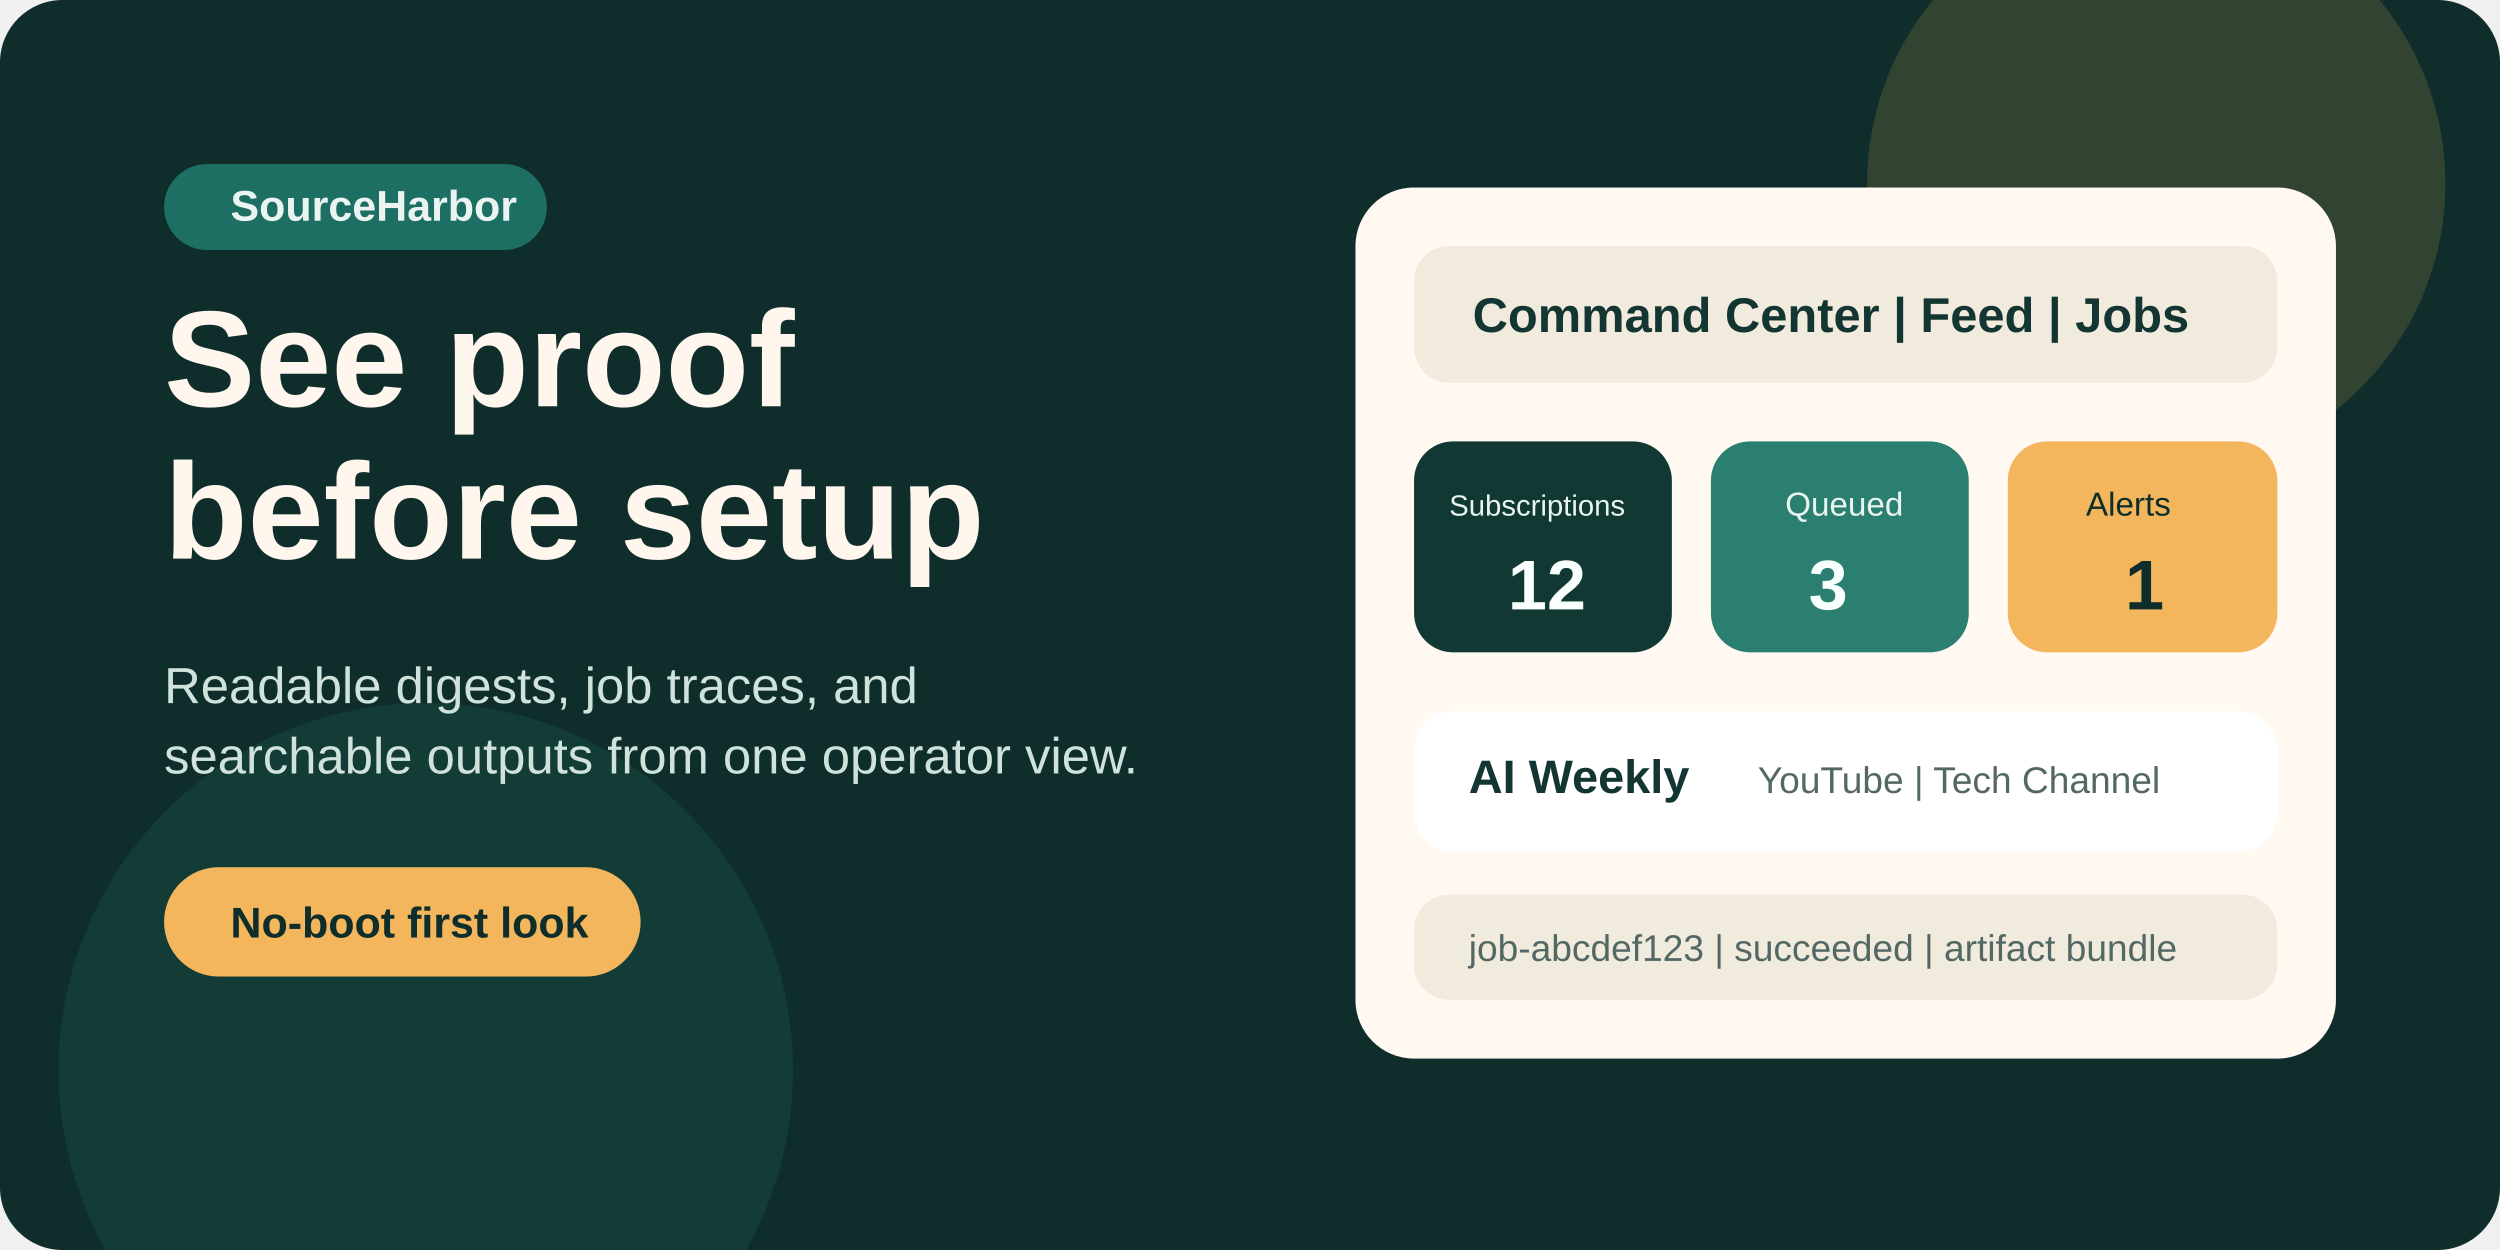
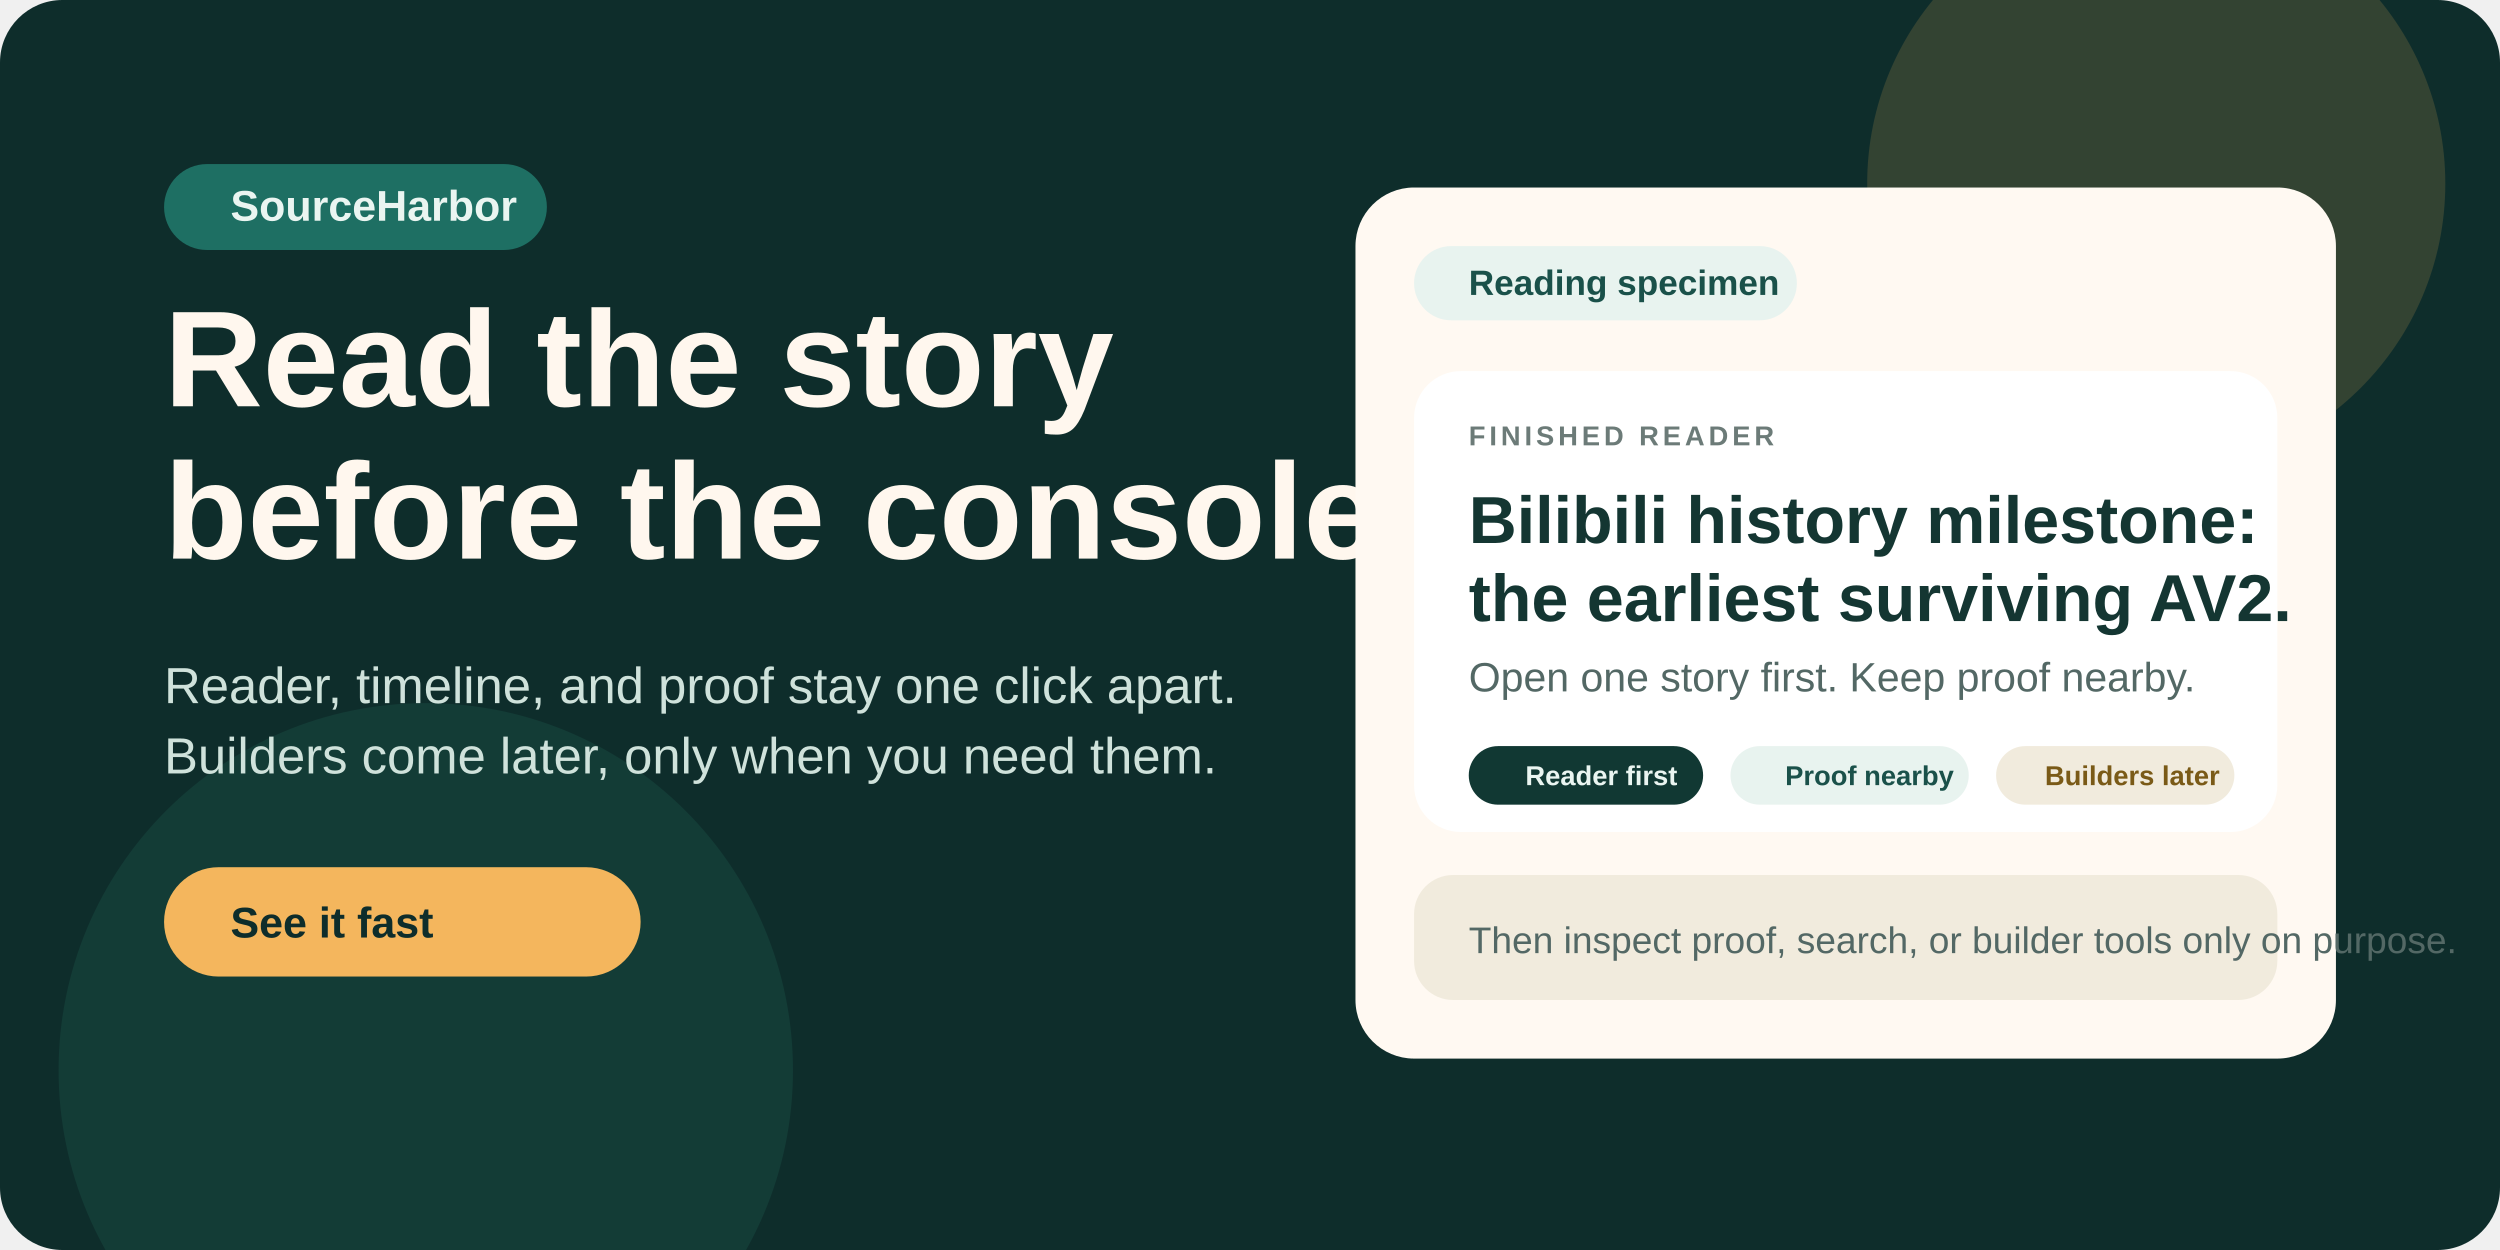
<svg xmlns="http://www.w3.org/2000/svg" width="1280" height="640" viewBox="0 0 1280 640" fill="none" role="img" aria-labelledby="previewTitle previewDesc">
  <rect width="1280" height="640" rx="32" fill="#0E2D2B" />
  <circle cx="1104" cy="94" r="148" fill="#F4B65D" fill-opacity="0.16" />
  <circle cx="218" cy="548" r="188" fill="#2D8A76" fill-opacity="0.16" />
  <rect x="84" y="84" width="196" height="44" rx="22" fill="#1E6F63" />
  <text x="118" y="113" fill="#EAF5F1" font-family="Arial, Helvetica, sans-serif" font-size="22" font-weight="700">SourceHarbor</text>
-   <text x="84" y="208" fill="#FFF7EE" font-family="Arial, Helvetica, sans-serif" font-size="70" font-weight="700">See proof</text>
-   <text x="84" y="286" fill="#FFF7EE" font-family="Arial, Helvetica, sans-serif" font-size="70" font-weight="700">before setup</text>
-   <text x="84" y="360" fill="#CFE2DB" font-family="Arial, Helvetica, sans-serif" font-size="26">Readable digests, job traces, and</text>
-   <text x="84" y="396" fill="#CFE2DB" font-family="Arial, Helvetica, sans-serif" font-size="26">searchable outputs from one operator view.</text>
+   <text x="84" y="208" fill="#FFF7EE" font-family="Arial, Helvetica, sans-serif" font-size="70" font-weight="700">Read the story</text>
+   <text x="84" y="286" fill="#FFF7EE" font-family="Arial, Helvetica, sans-serif" font-size="70" font-weight="700">before the console</text>
+   <text x="84" y="360" fill="#CFE2DB" font-family="Arial, Helvetica, sans-serif" font-size="26">Reader, timeline, and proof stay one click apart.</text>
+   <text x="84" y="396" fill="#CFE2DB" font-family="Arial, Helvetica, sans-serif" font-size="26">Builders come later, only when you need them.</text>
  <rect x="84" y="444" width="244" height="56" rx="28" fill="#F4B65D" />
-   <text x="118" y="480" fill="#0E2D2B" font-family="Arial, Helvetica, sans-serif" font-size="22" font-weight="700">No-boot first look</text>
+   <text x="118" y="480" fill="#0E2D2B" font-family="Arial, Helvetica, sans-serif" font-size="22" font-weight="700">See it fast</text>
  <rect x="694" y="96" width="502" height="446" rx="30" fill="#FFF9F2" />
-   <rect x="724" y="126" width="442" height="70" rx="18" fill="#F1EBDD" />
-   <text x="754" y="170" fill="#143632" font-family="Arial, Helvetica, sans-serif" font-size="25" font-weight="700">Command Center | Feed | Jobs</text>
-   <rect x="724" y="226" width="132" height="108" rx="20" fill="#113833" />
-   <text x="742" y="264" fill="#EAF5F1" font-family="Arial, Helvetica, sans-serif" font-size="15">Subscriptions</text>
-   <text x="772" y="312" fill="#F8FFFD" font-family="Arial, Helvetica, sans-serif" font-size="36" font-weight="700">12</text>
-   <rect x="876" y="226" width="132" height="108" rx="20" fill="#2B7F70" />
-   <text x="914" y="264" fill="#EAF5F1" font-family="Arial, Helvetica, sans-serif" font-size="17">Queued</text>
-   <text x="926" y="312" fill="#F8FFFD" font-family="Arial, Helvetica, sans-serif" font-size="36" font-weight="700">3</text>
-   <rect x="1028" y="226" width="138" height="108" rx="20" fill="#F4B65D" />
-   <text x="1068" y="264" fill="#0E2D2B" font-family="Arial, Helvetica, sans-serif" font-size="17">Alerts</text>
-   <text x="1088" y="312" fill="#0E2D2B" font-family="Arial, Helvetica, sans-serif" font-size="36" font-weight="700">1</text>
-   <rect x="724" y="364" width="442" height="72" rx="20" fill="#FFFFFF" />
-   <text x="752" y="406" fill="#143632" font-family="Arial, Helvetica, sans-serif" font-size="24" font-weight="700">AI Weekly</text>
-   <text x="900" y="406" fill="#536865" font-family="Arial, Helvetica, sans-serif" font-size="19">YouTube | Tech Channel</text>
-   <rect x="724" y="458" width="442" height="54" rx="18" fill="#F1EBDD" />
-   <text x="752" y="492" fill="#536865" font-family="Arial, Helvetica, sans-serif" font-size="19">job-abcdef123 | succeeded | artifact bundle</text>
+   <rect x="724" y="126" width="196" height="38" rx="19" fill="#E8F3EF" />
+   <text x="752" y="151" fill="#1A514A" font-family="Arial, Helvetica, sans-serif" font-size="18" font-weight="700">Reading specimen</text>
+   <rect x="724" y="190" width="442" height="236" rx="24" fill="#FFFFFF" />
+   <text x="752" y="228" fill="#6C7B78" font-family="Arial, Helvetica, sans-serif" font-size="14" font-weight="700" letter-spacing="2">FINISHED READER</text>
+   <text x="752" y="278" fill="#143632" font-family="Arial, Helvetica, sans-serif" font-size="34" font-weight="700">Bilibili history milestone:</text>
+   <text x="752" y="318" fill="#143632" font-family="Arial, Helvetica, sans-serif" font-size="34" font-weight="700">the earliest surviving AV2.</text>
+   <text x="752" y="354" fill="#536865" font-family="Arial, Helvetica, sans-serif" font-size="21">Open one story first. Keep proof nearby.</text>
+   <rect x="752" y="382" width="120" height="30" rx="15" fill="#113833" />
+   <text x="781" y="402" fill="#EAF5F1" font-family="Arial, Helvetica, sans-serif" font-size="14" font-weight="700">Reader first</text>
+   <rect x="886" y="382" width="122" height="30" rx="15" fill="#E8F3EF" />
+   <text x="914" y="402" fill="#1A514A" font-family="Arial, Helvetica, sans-serif" font-size="14" font-weight="700">Proof nearby</text>
+   <rect x="1022" y="382" width="122" height="30" rx="15" fill="#F1EBDD" />
+   <text x="1047" y="402" fill="#7A5A17" font-family="Arial, Helvetica, sans-serif" font-size="14" font-weight="700">Builders later</text>
+   <rect x="724" y="448" width="442" height="64" rx="20" fill="#F1EBDD" />
+   <text x="752" y="488" fill="#536865" font-family="Arial, Helvetica, sans-serif" font-size="19">Then inspect proof, search, or builder tools only on purpose.</text>
</svg>
